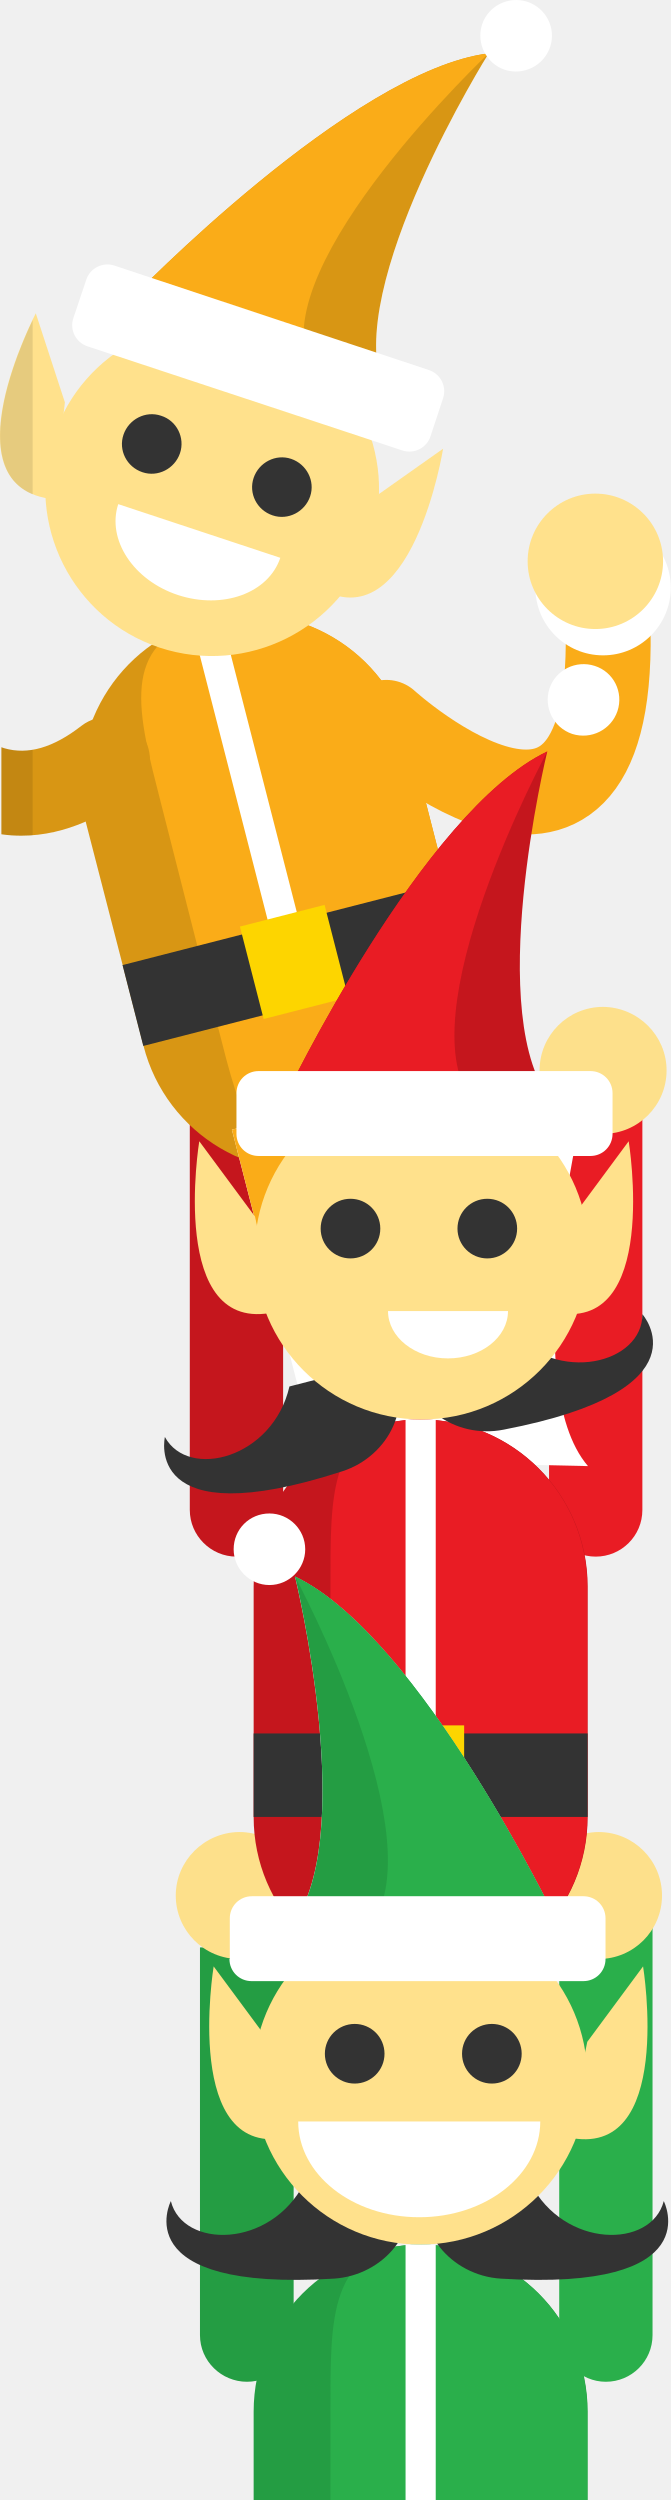
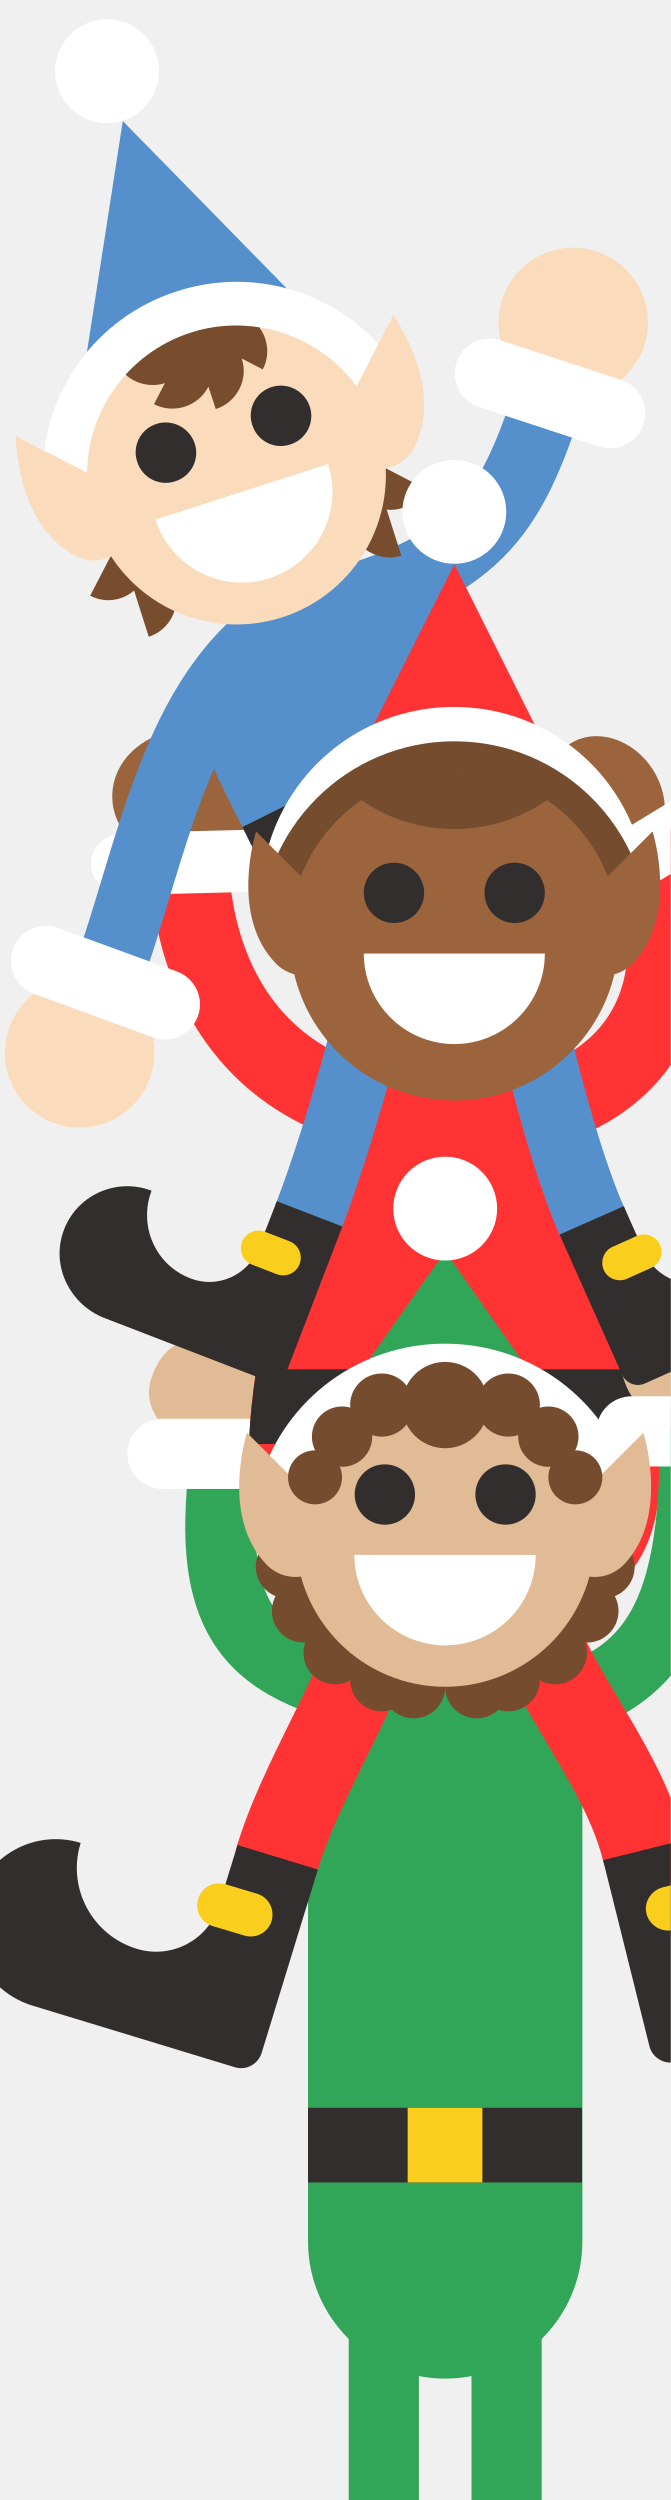
- <svg xmlns="http://www.w3.org/2000/svg" id="Layer_1" width="191.2" height="712.6" viewBox="0 0 191.2 712.6">
-   <style>.st0{fill:#e53935}.st1{fill:#be3935}.st2{fill:#f9ce1d}.st3{opacity:.1}.st4{fill:#f1f1f1}.st5{fill:#212121}.st6{fill:#ef9a9a}.st7{fill:#fff}.st8{fill:#f7caad}.st9{opacity:.15}.st10{fill:#231f20}.st11{fill:none;stroke:#e53935;stroke-width:79.267;stroke-linecap:round;stroke-miterlimit:10}.st12{fill:#da4637}.st13{fill:#ffdf00}.st14{fill:#914295}.st15{fill:#48b980}.st16{opacity:.11}.st17{fill:#666}.st18{fill:#ffda85}.st19{fill:#ffb15b}.st20{fill:#333}.st21{fill:none;stroke:#29b6f6;stroke-width:25.401;stroke-linecap:round;stroke-miterlimit:10}.st22{fill:#2297cc}.st23{fill:#29b6f6}.st24{fill:#764c2e}.st25{fill:#4d4d4d}.st26{fill:none;stroke:#666;stroke-width:9.218;stroke-miterlimit:10}.st27{fill:#ffe18c}.st28{fill:#332e2e}.st29{stroke:#fff;stroke-width:1.769;stroke-miterlimit:10}.st29,.st30{fill:none}.st31{fill:#fdd500}.st32{fill:none;stroke:#332e2e;stroke-width:1.975;stroke-miterlimit:10}.st33{fill:#fdbe0c}.st34{fill:#bdbdbd}.st35{opacity:.1;fill:#fff}.st36{fill:#008fa1}.st37{fill:#fb8c00}.st38{fill:#ef5350}.st39{opacity:.33;fill:#333}.st40{fill:#4caf50}.st41{fill:#00838f}.st42{fill:#00acc1}.st43{fill:#8e24aa}.st44{fill:#ffd200}.st45{opacity:.14;fill:#333}.st46{fill:#f79117}.st47{fill:#dbdbdb}.st48{fill:#dc9e00}.st49{fill:#fddf00}.st50{clip-path:url(#SVGID_2_)}.st51{fill:#ff8300}.st52{fill:#00c763}.st53{fill:#fff200}.st54{fill:#e86e1c}.st55{fill:#c8541f}.st56{fill:#009047}.st57{fill:#00a551}.st58{fill:#dec461}.st59{fill:#444}.st60{opacity:.2;enable-background:new}.st61{fill:#2b2b2b}.st62{opacity:.12;enable-background:new}.st63{fill:#848484}.st64{opacity:.21}.st64,.st65,.st66,.st67{enable-background:new}.st65{fill:#5f81c0;opacity:.21}.st66,.st67{opacity:.66;stroke:#1f1f1f;stroke-width:2.116;stroke-miterlimit:10}.st67{fill:#5f81c0}.st68{fill:#3a3a3a}.st69,.st70{stroke:#393939;fill:none;stroke-width:.621;stroke-miterlimit:10;stroke-dasharray:1.81,.603}.st70{stroke:#444}.st71{fill:#00ad00}.st72{fill:#e91100}.st73{fill:#39527c}.st74{opacity:.15;fill:#fff}.st75{fill:#262626}.st76{opacity:.6;fill:url(#SVGID_3_)}.st77{fill:#0096a3}.st78{fill:#00b2c2}.st79{fill:#d97823}.st80{fill:#d13d7f}.st81{fill:#b81463}.st82{fill:#7b7878}.st83{fill:#929292}.st84{fill:#2f2f2f}.st85{fill:#616161}.st86{fill:#8d8d8d}.st87{fill:#575757}.st88{fill:#828282}.st89{opacity:.43}.st90{fill:#b3b3b3}.st91{fill:#7f7f7f}.st92{fill:none;stroke:#a5a3a3;stroke-width:3;stroke-linecap:round;stroke-miterlimit:10}.st93{fill:#6a6a6a}.st94,.st95{stroke:#7f7f7f;stroke-width:7;fill:none;stroke-linecap:round;stroke-miterlimit:10}.st95{stroke:#929292;stroke-width:5}.st96{clip-path:url(#SVGID_5_);fill:url(#SVGID_6_)}.st97{fill:#f78011}.st98{fill:#db6300}.st99{fill:#f0a42c}.st100{fill:#de7221}.st101{fill:#ff8787}.st102{clip-path:url(#SVGID_8_)}.st103{fill:#ffa1e4}.st104{fill:#1da802}.st105{fill:#fcbe2d}.st106{fill:#fcd03f}.st107{fill:#f6b12d}.st108{fill:#de4a3f}.st109{fill:#000002}.st110{fill:#ffdf82}.st111{fill:#764299}.st112{fill:#68378c}.st113{fill:#fd930c}.st114{fill:#287a5e}.st115{fill:#1aa17d}.st116{fill:#764d2f}.st117{fill:#ededed}.st118{fill:#c92828}.st119{fill:#ffd500}.st120{fill:#ec407a}.st121{fill:#1565c0}.st122{fill:#c165c7}.st123{fill:#ff931e}.st124{fill:#fdce48}.st125{fill:#2aaf4b}.st126{fill:#b99960}.st127{fill:#a17b54}.st128{fill:#d4af6e}.st129{opacity:.12}.st130{fill:#f0b21c}.st131{fill:#b0b0b0}.st132{fill:#b46d3d}.st133{opacity:.7;fill:url(#SVGID_9_)}.st134{fill:#29b65e}.st135{fill:none;stroke:#f0b21c;stroke-width:14.749;stroke-linecap:round;stroke-linejoin:round;stroke-miterlimit:10}.st136{fill:#ffe51c}.st137{fill:#c70fd1}.st138{fill:#b9b9b9}.st139{fill:#4830a6}.st140{fill:#6e40ed}.st141{fill:#a2a5a3}.st142{fill:#b6e5cd}.st143{fill:#e9d386}.st144{fill:#413d3d}.st145{fill:#666262}.st146{fill:#85d4ac}.st147,.st148,.st149{fill:none;stroke-miterlimit:10}.st147{stroke-linecap:round;stroke:#6e40ed;stroke-width:18.796}.st148,.st149{stroke-dasharray:29.049,256.314;stroke:#f7fffa;stroke-width:19.224}.st149{stroke-linecap:round;stroke-dasharray:8.544,256.314}.st150{fill:#211c1c}.st151{opacity:.2}.st152{fill:#f5951f}.st153{fill:#f7fffa}.st154{fill:#ff8b17}.st155{fill:none;stroke:#f0b21c;stroke-width:17.108;stroke-linecap:round;stroke-linejoin:round;stroke-miterlimit:10}.st156{fill:#d6aa1a}.st157{fill:none;stroke:#d6aa1a;stroke-width:25.801;stroke-linecap:round;stroke-miterlimit:10}.st158{fill:#f5c60c}.st159{fill:#231f20;stroke:#b6e5cd;stroke-width:1.208;stroke-miterlimit:10}.st160{fill:#ab5844}.st161{fill:#249d43}.st162{fill:#fde08b}.st163{fill:#c5161d}.st164{fill:#d89614}.st165{fill:#faac18}.st166{fill:none;stroke:#faac18;stroke-width:24.2;stroke-linecap:round;stroke-linejoin:round;stroke-miterlimit:10}.st167{fill:#e91c24}.st168{fill:#eceff1}.st169{stroke:#5f14a6;stroke-width:28.025;stroke-linecap:round}.st169,.st170,.st171,.st172{fill:none;stroke-miterlimit:10}.st170{stroke-dasharray:43.312,382.165;stroke:#a2a5a3;stroke-width:28.662}.st171,.st172{stroke-linecap:round}.st171{stroke-dasharray:12.739,382.165;stroke:#a2a5a3;stroke-width:28.662}.st172{stroke:#5f14a6;stroke-width:28.381}.st173{fill:#8c28de}.st174{fill:#5f14a6}.st175{stroke:#8c28de;stroke-width:31.642;stroke-linecap:round}.st175,.st176,.st177,.st178{fill:none;stroke-miterlimit:10}.st176{stroke-dasharray:48.902,431.488;stroke:#e6e6e6;stroke-width:32.362}.st177,.st178{stroke-linecap:round}.st177{stroke-dasharray:14.383,431.488;stroke:#e6e6e6;stroke-width:32.362}.st178{stroke:#8c28de;stroke-width:28.381}.st179{fill:#fafafa}.st180{fill:#ffa000}.st181{fill:#ffb300}.st182{fill:#c93}.st183{fill:#5d4037}.st184{fill:#ff9800}.st185{fill:#cfd8dc}.st186{fill:#f57c00}.st187,.st188{fill:none;stroke-miterlimit:10}.st187{stroke-linecap:round;stroke:#f57c00;stroke-width:23.784}.st188{opacity:.5;stroke:#cfd8dc;stroke-width:3.63}.st189{fill:#f06292}.st190{fill:none;stroke:#ff9800;stroke-width:23.784;stroke-linecap:round;stroke-miterlimit:10}.st191{fill:#9b51a0}.st192{fill:#7b1fa2}.st193{fill:none;stroke:#8e24aa;stroke-width:23.784;stroke-linecap:round;stroke-miterlimit:10}.st194{fill:#ffc107}.st195{fill:#26c6da}.st196{fill:#039be5}.st197,.st198,.st199{fill:none;stroke-miterlimit:10}.st197{stroke-linecap:round;stroke:#039be5;stroke-width:23.784}.st198{stroke:#cfd8dc;stroke-width:3.63}.st199{stroke:#29b6f6;stroke-width:23.784;stroke-linecap:round}.st200{fill:#9575cd}.st201{fill:none;stroke:#9b51a0;stroke-width:23.784;stroke-linecap:round;stroke-miterlimit:10}.st202{opacity:.6}</style>
-   <path class="st161" d="M167.5 712.6v-25.2c0-26.3-21.3-47.6-47.6-47.6s-47.6 21.3-47.6 47.6v25.2h95.2z" />
-   <path class="st125" d="M94.2 712.6h73.2v-25.2c0-26.3-21.3-47.6-47.6-47.6s-25.6 21.3-25.6 47.6v25.2z" />
-   <path class="st162" d="M87.6 305.1c0 10-8.1 18.1-18.1 18.1-10 0-18.1-8.1-18.1-18.1 0-10 8.1-18.1 18.1-18.1 10 .1 18.1 8.2 18.1 18.1z" />
-   <path class="st163" d="M80.7 319.2v111.2c0 7.4-6 13.3-13.3 13.3s-13.3-6-13.3-13.3V319.9l26.6-.7z" />
-   <path class="st164" d="M40.9 298.1c6.5 25.5 32.5 40.8 57.9 34.3s40.8-32.5 34.3-57.9l-16.3-63.6c-6.5-25.5-32.5-40.8-57.9-34.3-25.5 6.5-40.9 32.4-34.4 57.9l16.4 63.6z" />
-   <path class="st165" d="M62.1 292.6c6.5 25.5 11.2 46.2 36.7 39.7 25.4-6.5 40.8-32.5 34.3-57.9l-16.3-63.6c-6.5-25.5-32.5-40.8-57.9-34.3-25.5 6.5-19.5 27-13 52.5l16.2 63.6z" />
-   <path class="st7" d="M54.59 177.602l8.33-2.136 25.86 100.83-8.33 2.137z" />
-   <path class="st166" d="M110.1 205.9s68.9 62.7 62.9-34.7" />
-   <path class="st7" d="M37.3 85.2s62.8-65.1 102-70c0 0-41.8 66.7-30 95.7l-72-25.7z" />
-   <path class="st164" d="M37.3 85.2s62.8-65.1 102-70c0 0-41.8 66.7-30 95.7l-72-25.7z" />
-   <path class="st165" d="M37.3 85.2s62.8-65.1 102-70c0 0-63.2 59.6-51.3 88.6L37.3 85.2z" />
-   <path class="st27" d="M105.6 154.4c-8.3 24.9-35.2 38.4-60.1 30.2-24.9-8.3-38.4-35.2-30.2-60.2C23.6 99.5 50.5 86 75.4 94.2c25 8.3 38.5 35.3 30.2 60.2z" />
-   <path class="st7" d="M33.7 143.7c-3.3 10.1 4.3 21.7 17 25.9 12.8 4.2 25.8-.5 29.2-10.6l-46.2-15.3zm89-19.3c-1.1 3.3-4.7 5.1-8 4L24.9 98.7c-3.3-1.1-5.1-4.7-4-8l3.7-11c1.1-3.3 4.7-5.1 8-4l89.7 29.8c3.3 1.1 5.1 4.7 4 8l-3.6 10.9z" />
-   <path class="st20" d="M51.3 129.2c-1.5 4.4-6.3 6.9-10.7 5.4-4.5-1.5-6.9-6.3-5.4-10.7 1.5-4.4 6.3-6.9 10.7-5.4 4.5 1.4 6.9 6.3 5.4 10.7zm37.1 12.3c-1.5 4.4-6.3 6.9-10.7 5.4-4.5-1.5-6.9-6.3-5.4-10.7 1.5-4.4 6.3-6.9 10.7-5.4 4.4 1.5 6.9 6.3 5.4 10.7z" />
-   <path class="st27" d="M18.5 114.7l-8.3-25.4s-26.1 49.8 5.1 53l3.2-27.6zm86 28.6l21.8-15.4s-8.9 55.6-35.8 39.5l14-24.1z" />
-   <path class="st125" d="M186 547.6v118c0 7.4-6 13.3-13.3 13.3s-13.3-6-13.3-13.3V548.3l26.6-.7z" />
-   <path class="st162" d="M152.5 540.3c0 10 8.1 18.1 18.1 18.1 10 0 18.1-8.1 18.1-18.1 0-10-8.1-18.1-18.1-18.1-10 .1-18.1 8.2-18.1 18.1z" />
-   <path class="st161" d="M83.7 554.4v111.2c0 7.4-6 13.3-13.3 13.3S57 673 57 665.6V555.1l26.7-.7z" />
-   <path class="st162" d="M50.1 540.3c0 10 8.1 18.1 18.1 18.1 10 0 18.1-8.1 18.1-18.1 0-10-8.1-18.1-18.1-18.1-10 .1-18.1 8.2-18.1 18.1z" />
-   <path class="st27" d="M167.4 582l15.9-21.5s9.1 55.5-21.5 48.7l5.6-27.2zm-90.6 0l-15.9-21.5s-9.1 55.5 21.5 48.7L76.8 582z" />
-   <path class="st167" d="M183.1 312.4v118c0 7.4-6 13.3-13.3 13.3s-13.3-6-13.3-13.3V313.1l26.6-.7z" />
-   <path class="st162" d="M190 305.1c0 10-8.1 18.1-18.1 18.1-10 0-18.1-8.1-18.1-18.1 0-10 8.1-18.1 18.1-18.1 10 .1 18.1 8.2 18.1 18.1z" />
-   <path class="st7" d="M148.9 547.3v79.5H124v-79.5" />
-   <path class="st167" d="M148.9 547.3v43.3H124v-43.3" />
-   <path class="st20" d="M122.3 622.3h28.9c9.6 18.7 34.5 18.7 38 5.1 0 0 13.3 25.8-46.5 22.1-14.1-.9-25.3-13.9-20.4-27.2z" />
-   <path class="st7" d="M88.9 547.3v79.5h24.9v-79.5" />
-   <path class="st167" d="M88.9 547.3v43.3h24.9v-43.3" />
-   <path class="st20" d="M115.5 622.3H86.7c-9.6 18.7-34.6 18.7-38 5.1 0 0-13.3 25.8 46.5 22.1 14.1-.9 25.3-13.9 20.3-27.2z" />
-   <path class="st7" d="M91.1 416.2s39.1-81.6 74.8-98.6c0 0-18.7 76.5 1.7 100.3l-76.5-1.7z" />
-   <path class="st163" d="M72.3 517.9c0 26.3 21.3 47.6 47.6 47.6s47.6-21.3 47.6-47.6v-65.7c0-26.3-21.3-47.6-47.6-47.6s-47.6 21.3-47.6 47.6v65.7z" />
-   <path class="st167" d="M94.2 517.9c0 26.3-.6 47.6 25.6 47.6 26.3 0 47.6-21.3 47.6-47.6v-65.7c0-26.3-21.3-47.6-47.6-47.6s-25.6 21.3-25.6 47.6v65.7z" />
-   <path class="st7" d="M115.6 404.6h8.6v104.1h-8.6z" />
-   <path class="st20" d="M72.3 494.1h95.2v23.8H72.3z" />
-   <path class="st31" d="M107.4 491.8h24.9V519h-24.9z" />
-   <path class="st7" d="M66.1 322l19.8 77 24.1-6.2-19.8-77" />
-   <path class="st165" d="M66.1 322l10.8 42 24.1-6.2-10.8-42" />
-   <path class="st20" d="M110.5 388l-28 7.2c-4.7 20.5-28.8 26.7-35.5 14.4 0 0-6.5 28.3 50.5 9.8 13.5-4.3 21.1-19.7 13-31.4z" />
-   <path class="st7" d="M124.3 307.1l19.7 77-24.1 6.2-19.8-77" />
-   <path class="st165" d="M124.3 307.1l10.7 42-24.1 6.2-10.8-42" />
-   <path class="st20" d="M117.1 386.3l28-7.2c14 15.7 38.1 9.5 38-4.5 0 0 19.3 21.6-39.5 32.9-13.9 2.8-28-7-26.5-21.2zM34.928 275.087l92.21-23.648 5.913 23.052-92.21 23.648z" />
-   <path class="st31" d="M68.39 264.11l24.12-6.184 6.756 26.346-24.118 6.185z" />
-   <circle class="st7" cx="171.9" cy="167.5" r="19.3" />
-   <circle class="st27" cx="169.7" cy="160" r="19.3" />
-   <path class="st7" d="M156.8 13.4c-1.8 5.3-7.5 8.2-12.9 6.5-5.3-1.8-8.2-7.5-6.5-12.9 1.8-5.4 7.6-8.2 12.9-6.5 5.4 1.8 8.3 7.6 6.5 12.9zM66.6 441.6c0 5.6 4.6 10.2 10.2 10.2S87 447.2 87 441.6s-4.6-10.2-10.2-10.2c-5.7 0-10.2 4.5-10.2 10.2zM158.9 548s-39.1-81.6-74.8-98.6c0 0 18.7 76.5-1.7 100.3l76.5-1.7z" />
-   <path class="st161" d="M158.9 548s-39.1-81.6-74.8-98.6c0 0 18.7 76.5-1.7 100.3l76.5-1.7z" />
-   <path class="st125" d="M158.9 548s-39.1-81.6-74.8-98.6c0 0 41.2 76.5 20.8 100.3l54-1.7z" />
-   <path class="st27" d="M72.2 592.2c0 26.3 21.3 47.6 47.6 47.6s47.6-21.3 47.6-47.6-21.3-47.6-47.6-47.6-47.6 21.3-47.6 47.6z" />
-   <path class="st7" d="M154 604.7c0 15.1-15.4 27.3-34.5 27.3S85 619.8 85 604.7h69zm-88.6-46.3c0 3.5 2.8 6.3 6.3 6.3h94.6c3.5 0 6.3-2.8 6.3-6.3v-11.6c0-3.5-2.8-6.3-6.3-6.3H71.8c-3.5 0-6.3 2.8-6.3 6.3v11.6z" />
-   <path class="st20" d="M131.7 585.4c0 4.7 3.8 8.5 8.5 8.5s8.5-3.8 8.5-8.5-3.8-8.5-8.5-8.5-8.5 3.8-8.5 8.5zm-39.1 0c0 4.7 3.8 8.5 8.5 8.5s8.5-3.8 8.5-8.5-3.8-8.5-8.5-8.5-8.5 3.8-8.5 8.5z" />
-   <path class="st7" d="M115.6 639.8h8.6v72.8h-8.6zM176 202.7c-1.8 5.3-7.5 8.2-12.9 6.5-5.3-1.8-8.2-7.5-6.5-12.9 1.8-5.4 7.6-8.2 12.9-6.5 5.4 1.7 8.3 7.5 6.5 12.9z" />
-   <path class="st163" d="M81.2 312.8s39.1-81.6 74.8-98.6c0 0-18.7 76.5 1.7 100.3l-76.5-1.7z" />
-   <path class="st167" d="M81.2 312.8s39.1-81.6 74.8-98.6c0 0-41.2 76.5-20.8 100.3l-54-1.7z" />
-   <path class="st27" d="M167.8 357c0 26.3-21.3 47.6-47.6 47.6S72.6 383.3 72.6 357s21.3-47.6 47.6-47.6 47.6 21.3 47.6 47.6z" />
-   <path class="st7" d="M110.6 373.7c0 7.4 7.6 13.5 17.1 13.5 9.4 0 17.1-6 17.1-13.5h-34.2zm64-50.5c0 3.5-2.8 6.3-6.3 6.3H73.7c-3.5 0-6.3-2.8-6.3-6.3v-11.6c0-3.5 2.8-6.3 6.3-6.3h94.6c3.5 0 6.3 2.8 6.3 6.3v11.6z" />
-   <path class="st20" d="M108.4 350.2c0 4.7-3.8 8.5-8.5 8.5s-8.5-3.8-8.5-8.5 3.8-8.5 8.5-8.5 8.5 3.8 8.5 8.5zm39 0c0 4.7-3.8 8.5-8.5 8.5s-8.5-3.8-8.5-8.5 3.8-8.5 8.5-8.5 8.5 3.8 8.5 8.5z" />
-   <path class="st27" d="M72.7 346.8l-15.9-21.5s-9.1 55.5 21.5 48.7l-5.6-27.2zm90.6 0l15.9-21.5s9.1 55.5-21.5 48.7l5.6-27.2z" />
-   <path class="st3" d="M9.3 91.3c-4.1 8.5-18.6 41.8 0 49.6V91.3z" />
-   <path class="st164" d="M40.2 209.1c-4.1-5.3-11.7-6.3-17-2.2-8.1 6.3-15.3 8.3-21.9 6.4l-.9-.3v24.8c2 .3 3.9.4 5.7.4 13 0 24.1-6.2 31.9-12.1 5.3-4.1 6.3-11.7 2.2-17z" />
-   <path class="st3" d="M9.3 213.7c-2.8.5-5.4.3-8-.4l-.9-.3v24.8c2 .3 3.9.4 5.7.4 1.1 0 2.1-.1 3.2-.1v-24.4z" />
+ <svg xmlns="http://www.w3.org/2000/svg" xmlns:xlink="http://www.w3.org/1999/xlink" id="Layer_1" viewBox="0 0 191.2 712.6">
+   <style>.st1{fill:none;stroke:#32a658;stroke-width:20;stroke-linecap:round;stroke-miterlimit:10}.st2{fill:#e0bb95}.st3{fill:#fff}.st4{fill:#32a658}.st5{fill:#f33}.st6{fill:#332e2e}.st7{fill:#f9ce1d}.st8{fill:none;stroke:#f33;stroke-width:22.565;stroke-linecap:round;stroke-miterlimit:10}.st9{fill:#9b643d}.st10{fill:none;stroke:#f33;stroke-width:24;stroke-linecap:round;stroke-miterlimit:10}.st11{fill:#764c2e}.st12{fill:none;stroke:#5590cc;stroke-width:20;stroke-linecap:round;stroke-miterlimit:10}.st14{fill:#5590cc}.st15{fill:#fadcbc}.st16{fill:#774d2e}</style>
+   <defs>
+     <path id="SVGID_1_" d="M0 0h191.2v712.6H0z" />
+   </defs>
+   <clipPath id="SVGID_2_">
+     <use xlink:href="#SVGID_1_" overflow="visible" />
+   </clipPath>
+   <g clip-path="url(#SVGID_2_)">
+     <path class="st1" d="M126.9 487.4c-47.7-9.4-70.6-14.1-62.5-73.1" />
+     <path class="st2" d="M85.7 393c0 11.8-9.5 21.3-21.3 21.3s-25-10.1-21.3-21.3c3.3-10 9.5-12.3 21.3-12.3s21.3.6 21.3 12.3z" />
+     <path class="st3" d="M82.5 404.4H46.3c-5.5 0-10 4.5-10 10s4.5 10 10 10h36.1c5.5 0 10-4.5 10-10s-4.4-10-9.9-10z" />
+     <path class="st4" d="M108.7 451.7h41.6l-20.8-126z" />
+     <path class="st5" d="M129.5 464.2c-35.1 0-58.7-9.2-58.7-45.3 0-47.8 19.7-105.3 58.7-105.3s58.7 57.4 58.7 105.3c0 36.1-23.6 45.3-58.7 45.3z" />
+     <path class="st6" d="M71 411.6h117c-.3-7-1-14.2-2.1-21.3H73.1c-1.1 7.1-1.9 14.2-2.1 21.3z" />
+     <path class="st7" d="M118.8 390.2h21.3v21.3h-21.3z" />
+     <path class="st8" d="M131 318.6c58.7 0 68.5-46.7 51.8-74.7" />
+     <ellipse transform="rotate(-32.794 172.709 227.945)" class="st9" cx="172.7" cy="227.9" rx="15.9" ry="18.9" />
+     <path class="st3" d="M193.6 226.9l-30.9 18.8c-4.7 2.9-6.5 8.6-4 12.8 2.5 4.2 8.4 5.3 13.1 2.4l30.9-18.8c4.7-2.9 6.5-8.6 4-12.8-2.5-4.2-8.3-5.3-13.1-2.4z" />
+     <path class="st8" d="M131 318.6c-58.7 0-76-40.2-77.1-72.8" />
+     <ellipse class="st9" cx="53.3" cy="227" rx="21.3" ry="18.9" />
+     <path class="st3" d="M71.7 236.5l-36.1.9c-5.5.1-9.9 4.2-9.7 9.1.2 4.9 4.8 8.7 10.3 8.6l36.1-.9c5.5-.1 9.9-4.2 9.7-9.1-.2-4.9-4.8-8.7-10.3-8.6z" />
+     <path class="st1" d="M126.9 487.4c61.3 3.1 71.2-26.2 71.2-79.4" />
+     <circle class="st2" cx="198.1" cy="386.7" r="21.3" />
+     <path class="st3" d="M216.2 398H180c-5.5 0-10 4.5-10 10s4.5 10 10 10h36.1c5.5 0 10-4.5 10-10s-4.4-10-9.9-10z" />
+     <path class="st4" d="M109.4 655.5h35l-17.5-174.7z" />
+     <path class="st1" d="M144.4 655.5v193.9" />
+     <path class="st6" d="M188.7 859.4c0 10.7-8.7 19.4-19.4 19.4-8.3 0-15-6.7-15-15v-14.4h-20v43.7c0 2.8 2.2 5 5 5h48.9c10.5 0 19.4-8.2 19.8-18.6.5-11.1-8.3-20.1-19.3-20.1z" />
+     <path class="st7" d="M154.4 868.7h-7.5c-2.8 0-5-2.2-5-5s2.2-5 5-5h7.5c2.8 0 5 2.2 5 5s-2.3 5-5 5z" />
+     <g>
+       <path class="st1" d="M109.4 655.5v193.9" />
+       <path class="st6" d="M65 859.4c0 10.7 8.7 19.4 19.4 19.4 8.3 0 15-6.7 15-15v-14.4h20v43.7c0 2.8-2.2 5-5 5H65.5c-10.5 0-19.4-8.2-19.8-18.6-.4-11.1 8.4-20.1 19.3-20.1z" />
+       <path class="st7" d="M99.4 868.7h7.5c2.8 0 5-2.2 5-5s-2.2-5-5-5h-7.5c-2.8 0-5 2.2-5 5s2.2 5 5 5z" />
+     </g>
+     <path class="st4" d="M126.9 470.8c-21.6 0-39.1 17.5-39.1 39.1v129c0 21.6 17.5 39.1 39.1 39.1s39.1-17.5 39.1-39.1v-129c-.1-21.6-17.5-39.1-39.1-39.1z" />
+     <g>
+       <path class="st6" d="M87.8 600.8h78.1v21.3H87.8z" />
+       <path class="st7" d="M116.2 600.8h21.3v21.3h-21.3z" />
+     </g>
+     <g>
+       <path class="st10" d="M108.7 451.7c0 22.6-21.1 50.1-29.6 77.7" />
+       <path class="st6" d="M23 525.3c-4 12.7 3.2 26.3 16 30.2 9.9 3 20.4-2.5 23.4-12.4l5.3-17.2 22.9 7-16 52.2c-1 3.3-4.5 5.2-7.8 4.1L9.3 571.7c-12.5-3.8-20.2-16.9-16.8-29.5 3.6-13.3 17.4-20.9 30.5-16.9z" />
+       <path class="st7" d="M60.6 549l9 2.7c3.3 1 6.8-.8 7.8-4.1s-.8-6.8-4.1-7.8l-9-2.7c-3.3-1-6.8.8-7.8 4.1-1.1 3.3.8 6.8 4.1 7.8z" />
+       <g>
+         <path class="st10" d="M150.3 451.7c0 22.6 26.2 47.6 33.2 75.6" />
+         <path class="st6" d="M239.8 526.1c3.2 13-4.6 26.1-17.6 29.3-10 2.5-20.2-3.6-22.7-13.6l-4.3-17.4-23.3 5.8 13.2 53c.8 3.3 4.2 5.4 7.6 4.5l58.3-14.6c12.7-3.2 21.1-15.8 18.4-28.6-2.9-13.4-16.4-21.7-29.6-18.4z" />
+         <path class="st7" d="M201 547.8l-9.1 2.3c-3.3.8-6.7-1.2-7.6-4.5s1.2-6.7 4.5-7.6l9.1-2.3c3.3-.8 6.7 1.2 7.6 4.5s-1.2 6.8-4.5 7.6z" />
+       </g>
+     </g>
+     <g>
+       <circle class="st11" cx="86.5" cy="459.2" r="9" />
+       <circle class="st11" cx="81.9" cy="446.6" r="9" />
+       <circle class="st11" cx="95.5" cy="471.1" r="9" />
+       <circle class="st11" cx="108.8" cy="478.8" r="9" />
+       <circle class="st11" cx="117.9" cy="480.8" r="9" />
+       <circle class="st11" cx="167.3" cy="459.2" r="9" />
+       <circle class="st11" cx="171.9" cy="446.6" r="9" />
+       <circle class="st11" cx="158.3" cy="471.1" r="9" />
+       <circle class="st11" cx="144.9" cy="478.8" r="9" />
+       <circle class="st11" cx="135.9" cy="480.8" r="9" />
+       <g>
+         <path class="st4" d="M169.5 417.4l-42.6-60.7-42.7 60.7z" />
+         <circle class="st3" cx="126.9" cy="344.5" r="14.8" />
+         <g>
+           <path class="st3" d="M167.6 438c-5.3 0-10.3-3.4-11.9-8.8-4-12.6-15.5-21.1-28.8-21.1s-24.8 8.5-28.8 21.1c-2.1 6.6-9.1 10.3-15.7 8.2-6.6-2.1-10.3-9.1-8.2-15.7 7.2-23.1 28.4-38.7 52.6-38.7s45.4 15.5 52.6 38.7c2.1 6.6-1.6 13.6-8.2 15.7-1.1.4-2.4.6-3.6.6z" />
+         </g>
+       </g>
+       <g>
+         <path class="st2" d="M183.4 408.4l-21.8 21.8c-2 2-3.3 4.9-3.3 8 0 6.2 5.1 11.3 11.3 11.3 3.1 0 5.9-1.3 8-3.3 13.5-13.6 5.8-37.8 5.8-37.8zM92.2 430.2l-21.8-21.8s-7.8 24.1 5.8 37.8c2 2 4.9 3.3 8 3.3 6.2 0 11.3-5.1 11.3-11.3 0-3.1-1.2-5.9-3.3-8z" />
+       </g>
+       <circle class="st2" cx="126.9" cy="438.2" r="42.6" />
+       <g>
+         <circle class="st11" cx="108.8" cy="400.5" r="9" />
+         <circle class="st11" cx="126.9" cy="400.5" r="12.3" />
+         <circle class="st11" cx="144.9" cy="400.5" r="9" />
+         <circle class="st11" cx="89.8" cy="421.1" r="7.7" />
+         <circle class="st11" cx="164" cy="421.1" r="7.7" />
+         <circle class="st11" cx="97.5" cy="409.5" r="8.6" />
+         <circle class="st11" cx="156.3" cy="409.5" r="8.6" />
+       </g>
+       <g>
+         <path class="st6" d="M118.3 426c0 4.8-3.9 8.6-8.6 8.6-4.8 0-8.6-3.9-8.6-8.6 0-4.8 3.8-8.6 8.6-8.6 4.7 0 8.6 3.8 8.6 8.6zM152.7 426c0 4.8-3.9 8.6-8.6 8.6-4.8 0-8.6-3.9-8.6-8.6 0-4.8 3.8-8.6 8.6-8.6s8.6 3.8 8.6 8.6z" />
+       </g>
+       <path class="st3" d="M152.7 443.2c0 14.3-11.6 25.8-25.8 25.8S101 457.5 101 443.2h51.7z" />
+     </g>
+     <g>
+       <path class="st12" d="M146.2 256.1c0 18.1 13 70.7 22.4 91.7" />
+       <path class="st6" d="M213.2 338.9c4.4 9.8 0 21.2-9.8 25.6-7.6 3.4-16.4 0-19.8-7.6l-5.8-13.1-18.3 8.1 17.8 39.9c1.1 2.5 4.1 3.7 6.6 2.5l44.6-19.9c9.6-4.3 14.4-15.4 10.5-25.1-4.1-10.2-15.9-14.9-25.8-10.4z" />
+       <path class="st7" d="M185.6 361.4l-6.9 3.1c-2.5 1.1-5.5 0-6.6-2.5-1.1-2.5 0-5.5 2.5-6.6l6.9-3.1c2.5-1.1 5.5 0 6.6 2.5 1.2 2.5 0 5.5-2.5 6.6z" />
+     </g>
+     <g>
+       <path class="st12" d="M111.2 256.1c0 18.1-14.7 68.5-23 90" />
+       <path class="st6" d="M43.2 339.4c-3.8 10 1.1 21.2 11.1 25 7.7 3 16.4-.9 19.4-8.6l5.2-13.4 18.7 7.2-15.7 40.8c-1 2.6-3.9 3.9-6.5 2.9l-45.6-17.6c-9.8-3.8-15.2-14.6-11.8-24.5 3.5-10.4 15-15.7 25.2-11.8z" />
+       <path class="st7" d="M71.9 360.5l7 2.7c2.6 1 5.5-.3 6.5-2.9s-.3-5.5-2.9-6.5l-7-2.7c-2.6-1-5.5.3-6.5 2.9s.3 5.5 2.9 6.5z" />
+     </g>
+     <g>
+       <path fill="#32a558" d="M110.1 261.7l31.4-15.6-55.1-71.5z" />
+       <path class="st14" d="M81.9 165.7c-21.1 10.5-29.7 36.1-19.2 57.2l15.9 32c10.5 21.1 36.1 29.7 57.2 19.2s29.7-36.1 19.2-57.2l-15.9-32c-10.5-21.1-36.1-29.7-57.2-19.2z" />
+       <path transform="rotate(-26.447 112.06 226.274)" class="st6" d="M69.4 215.6h85.3v21.3H69.4z" />
+       <path transform="rotate(-26.447 112.06 226.274)" class="st7" d="M101.4 215.6h21.3v21.3h-21.3z" />
+       <g>
+         <path class="st12" d="M86.4 174.6c50.1-11.8 58.9-27.4 70.4-62.5" />
+         <circle class="st15" cx="163.4" cy="91.9" r="21.3" />
+         <path class="st3" d="M177 108.3L142.7 97c-5.2-1.7-10.9 1.1-12.6 6.4-1.7 5.2 1.1 10.9 6.4 12.6l34.3 11.3c5.2 1.7 10.9-1.1 12.6-6.4 1.7-5.3-1.1-10.9-6.4-12.6z" />
+       </g>
+       <g>
+         <path class="st12" d="M86.4 174.6C50.1 192.7 44 242 30 280.1" />
+         <circle class="st15" cx="22.7" cy="300.1" r="21.3" />
+         <path class="st3" d="M50.4 276.9l-33.9-12.4c-5.2-1.9-10.9.8-12.8 6-1.9 5.2.8 10.9 6 12.8l33.9 12.4c5.2 1.9 10.9-.8 12.8-6s-.8-10.9-6-12.8z" />
+       </g>
+     </g>
+     <g>
+       <path class="st16" d="M36 149.9c5.5 2.8 7.7 9.6 4.8 15.1-2.8 5.5-9.6 7.7-15.1 4.8L36 149.9z" />
+       <path class="st16" d="M35.6 160.1c5.9-1.9 12.2 1.4 14.1 7.3 1.9 5.9-1.4 12.2-7.3 14.1l-6.8-21.4zM101.3 129c-2.8 5.5-.7 12.3 4.8 15.1 5.5 2.8 12.3.7 15.1-4.8L101.3 129z" />
+       <path class="st16" d="M107.6 137c-5.9 1.9-9.1 8.2-7.3 14.1 1.9 5.9 8.2 9.1 14.1 7.3l-6.8-21.4z" />
+       <circle class="st3" cx="30.5" cy="20.3" r="14.8" />
+       <path class="st14" d="M101.6 102.5L35 34.5l-14.6 94.1z" />
+       <g>
+         <path class="st3" d="M106.1 122.8c-5.1 1.6-10.8-.1-14-4.7-7.6-10.8-21.2-15.4-33.9-11.3s-21.1 15.7-21 28.9c.1 6.9-5.5 12.5-12.4 12.6-6.9.1-12.5-5.5-12.6-12.4C12 111.7 27.4 90.4 50.5 83c23.1-7.4 48 .9 61.9 20.8 4 5.6 2.6 13.4-3 17.4-1 .6-2.1 1.2-3.3 1.6z" />
+       </g>
+       <g>
+         <path class="st15" d="M112.1 89.8L98 117.2c-1.3 2.6-1.7 5.6-.7 8.6 1.9 5.9 8.3 9.2 14.2 7.3 3-1 5.3-3 6.6-5.6 8.8-17.1-6-37.7-6-37.7zM31.9 138.4L4.5 124.3s0 25.4 17.1 34.2c2.6 1.3 5.6 1.7 8.6.7 5.9-1.9 9.2-8.3 7.3-14.2-.9-3-3-5.3-5.6-6.6z" />
+       </g>
+       <circle class="st15" cx="67.4" cy="135.4" r="42.6" />
+       <path class="st16" d="M54.4 94.8c-7.4 2.4-13.7 6.6-18.6 12 2.9 2.6 7.2 3.7 11.2 2.4l-3.1 6c5.6 2.9 12.6.7 15.5-5l2.1 6.4c6-1.9 9.4-8.4 7.4-14.4l6 3.1c2.1-4 1.5-8.7-1-12-6.4-1-13-.6-19.5 1.5z" />
+       <g>
+         <path class="st6" d="M55.5 126.4c1.5 4.5-1 9.4-5.6 10.8-4.5 1.5-9.4-1-10.8-5.6-1.5-4.5 1-9.4 5.6-10.8 4.4-1.4 9.3 1.1 10.8 5.6zM88.3 115.9c1.5 4.5-1 9.4-5.6 10.8-4.5 1.5-9.4-1-10.8-5.6-1.5-4.5 1-9.4 5.6-10.8 4.5-1.4 9.3 1.1 10.8 5.6z" />
+         <path class="st3" d="M93.5 132.3c4.4 13.6-3.1 28.1-16.7 32.5-13.6 4.4-28.1-3.1-32.5-16.7l49.2-15.8z" />
+       </g>
+     </g>
+     <g>
+       <circle class="st3" cx="129.5" cy="145.9" r="14.8" />
+       <path class="st5" d="M172.1 245.9l-42.6-85.1-42.7 85.1z" />
+       <path class="st3" d="M170.2 256.5c-5.3 0-10.3-3.4-11.9-8.8-4-12.6-15.5-21.1-28.8-21.1s-24.8 8.5-28.8 21.1c-2.1 6.6-9.1 10.3-15.7 8.2-6.6-2.1-10.3-9.1-8.2-15.7 7.2-23.1 28.4-38.7 52.6-38.7s45.4 15.5 52.6 38.7c2.1 6.6-1.6 13.6-8.2 15.7-1.1.4-2.4.6-3.6.6z" />
+       <path class="st11" d="M74 266.8c0-30.6 24.8-55.5 55.5-55.5s55.5 24.8 55.5 55.5H74z" />
+       <path class="st9" d="M186 237l-21.8 21.8c-2 2-3.3 4.9-3.3 8 0 6.2 5.1 11.3 11.3 11.3 3.1 0 5.9-1.3 8-3.3 13.5-13.7 5.8-37.8 5.8-37.8zM94.8 258.8L73 237s-7.8 24.1 5.8 37.8c2 2 4.9 3.3 8 3.3 6.2 0 11.3-5.1 11.3-11.3 0-3.2-1.2-6-3.3-8z" />
+       <circle class="st9" cx="129.5" cy="266.8" r="46.9" />
+       <g>
+         <path class="st6" d="M120.9 254.5c0 4.8-3.9 8.6-8.6 8.6-4.8 0-8.6-3.9-8.6-8.6 0-4.8 3.8-8.6 8.6-8.6 4.7 0 8.6 3.9 8.6 8.6zM155.3 254.5c0 4.8-3.9 8.6-8.6 8.6-4.8 0-8.6-3.9-8.6-8.6 0-4.8 3.8-8.6 8.6-8.6s8.6 3.9 8.6 8.6z" />
+         <path class="st3" d="M155.3 271.8c0 14.3-11.6 25.8-25.8 25.8s-25.8-11.6-25.8-25.8h51.6z" />
+       </g>
+       <path class="st11" d="M129.5 236.3c9.9 0 19-3.1 26.6-8.3-7.6-5.2-16.7-8.2-26.6-8.2-9.9 0-19 3-26.6 8.2 7.6 5.3 16.7 8.3 26.6 8.3z" />
+     </g>
+   </g>
</svg>
